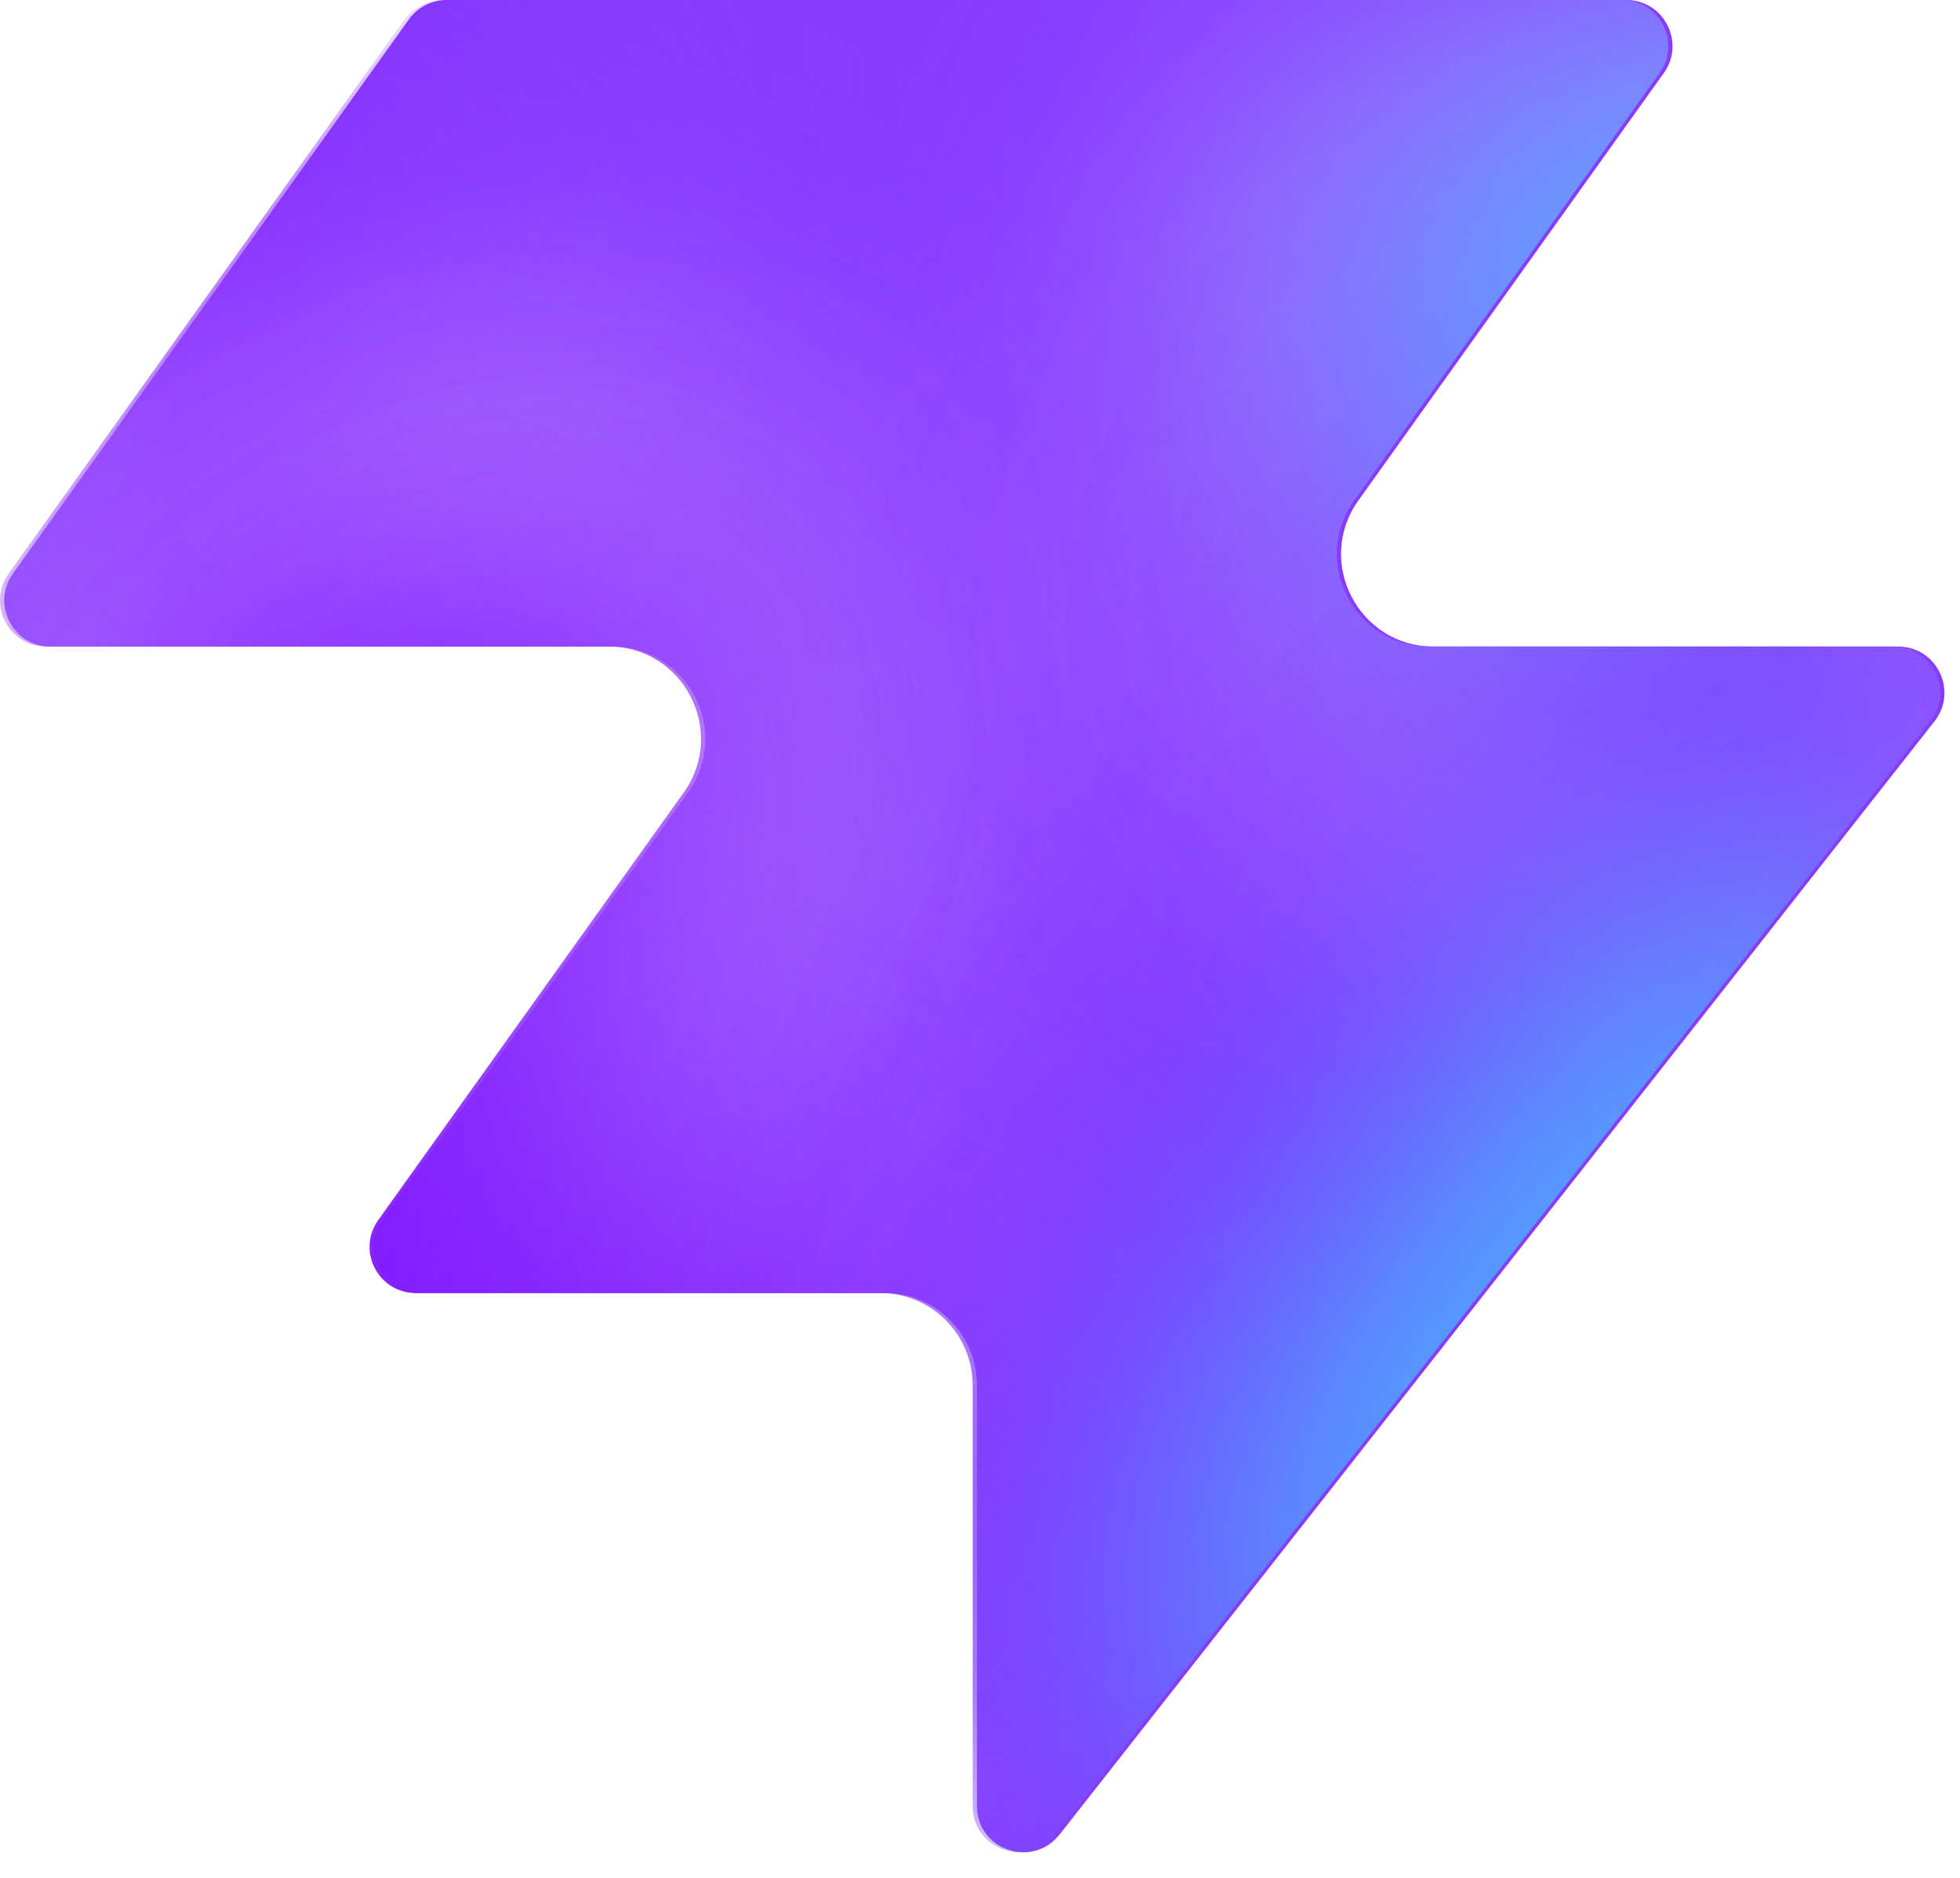
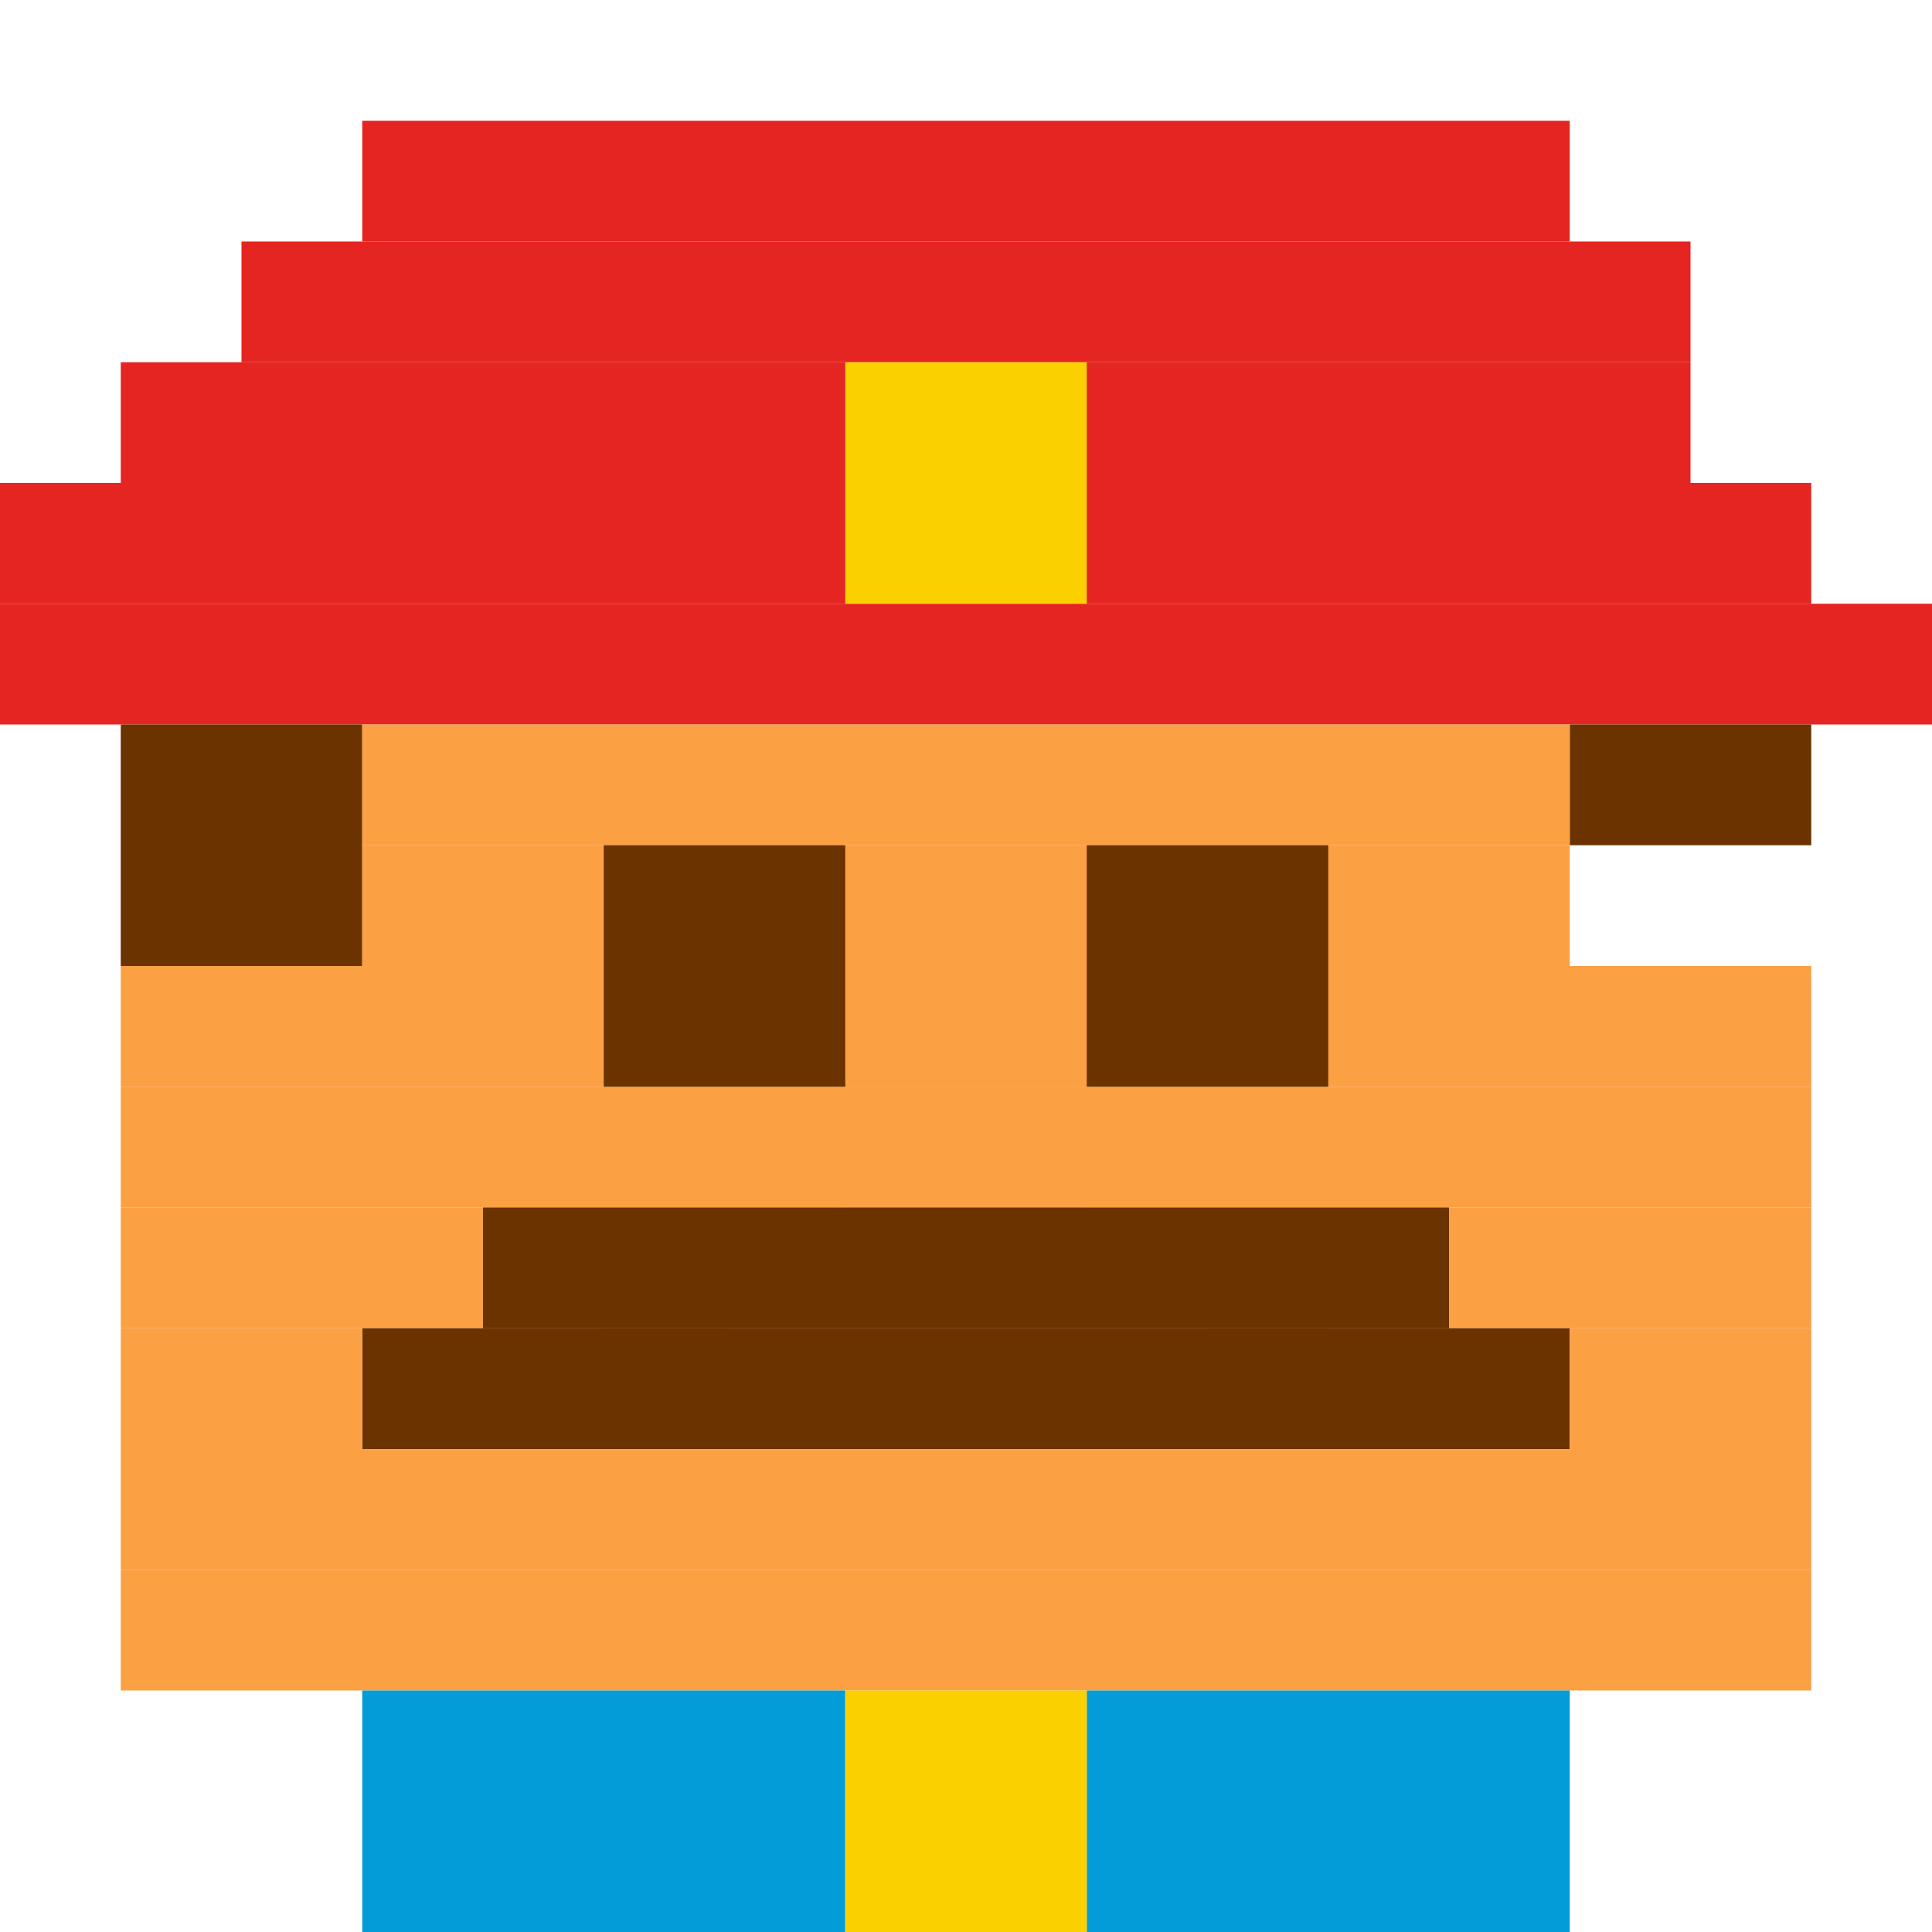
- <svg xmlns="http://www.w3.org/2000/svg" width="48" height="46" fill="none" viewBox="0 0 48 46">
-   <path fill="#863bff" d="M25.946 44.938c-.664.845-2.021.375-2.021-.698V33.937a2.26 2.26 0 0 0-2.262-2.262H10.287c-.92 0-1.456-1.04-.92-1.788l7.48-10.471c1.07-1.497 0-3.578-1.842-3.578H1.237c-.92 0-1.456-1.04-.92-1.788L10.013.474c.214-.297.556-.474.92-.474h28.894c.92 0 1.456 1.04.92 1.788l-7.48 10.471c-1.07 1.498 0 3.579 1.842 3.579h11.377c.943 0 1.473 1.088.89 1.83L25.947 44.94z" style="fill:#863bff;fill:color(display-p3 .525 .23 1);fill-opacity:1" />
-   <mask id="a" width="48" height="46" x="0" y="0" maskUnits="userSpaceOnUse" style="mask-type:alpha">
-     <path fill="#000" d="M25.842 44.938c-.664.844-2.021.375-2.021-.698V33.937a2.26 2.26 0 0 0-2.262-2.262H10.183c-.92 0-1.456-1.04-.92-1.788l7.48-10.471c1.07-1.498 0-3.579-1.842-3.579H1.133c-.92 0-1.456-1.04-.92-1.787L9.91.473c.214-.297.556-.474.92-.474h28.894c.92 0 1.456 1.04.92 1.788l-7.48 10.471c-1.07 1.498 0 3.578 1.842 3.578h11.377c.943 0 1.473 1.088.89 1.832L25.843 44.94z" style="fill:#000;fill-opacity:1" />
-   </mask>
-   <g mask="url(#a)">
-     <g filter="url(#b)">
-       <ellipse cx="5.508" cy="14.704" fill="#ede6ff" rx="5.508" ry="14.704" style="fill:#ede6ff;fill:color(display-p3 .927 .903 1);fill-opacity:1" transform="matrix(.00324 1 1 -.00324 -4.47 31.516)" />
-     </g>
-     <g filter="url(#c)">
-       <ellipse cx="10.399" cy="29.851" fill="#ede6ff" rx="10.399" ry="29.851" style="fill:#ede6ff;fill:color(display-p3 .927 .903 1);fill-opacity:1" transform="matrix(.00324 1 1 -.00324 -39.328 7.883)" />
-     </g>
-     <g filter="url(#d)">
-       <ellipse cx="5.508" cy="30.487" fill="#7e14ff" rx="5.508" ry="30.487" style="fill:#7e14ff;fill:color(display-p3 .492 .077 1);fill-opacity:1" transform="rotate(89.814 -25.913 -14.639)scale(1 -1)" />
-     </g>
-     <g filter="url(#e)">
-       <ellipse cx="5.508" cy="30.599" fill="#7e14ff" rx="5.508" ry="30.599" style="fill:#7e14ff;fill:color(display-p3 .492 .077 1);fill-opacity:1" transform="rotate(89.814 -32.644 -3.334)scale(1 -1)" />
-     </g>
-     <g filter="url(#f)">
-       <ellipse cx="5.508" cy="30.599" fill="#7e14ff" rx="5.508" ry="30.599" style="fill:#7e14ff;fill:color(display-p3 .492 .077 1);fill-opacity:1" transform="matrix(.00324 1 1 -.00324 -34.34 30.47)" />
-     </g>
-     <g filter="url(#g)">
-       <ellipse cx="14.072" cy="22.078" fill="#ede6ff" rx="14.072" ry="22.078" style="fill:#ede6ff;fill:color(display-p3 .927 .903 1);fill-opacity:1" transform="rotate(93.35 24.506 48.493)scale(-1 1)" />
-     </g>
-     <g filter="url(#h)">
-       <ellipse cx="3.47" cy="21.501" fill="#7e14ff" rx="3.47" ry="21.501" style="fill:#7e14ff;fill:color(display-p3 .492 .077 1);fill-opacity:1" transform="rotate(89.009 28.708 47.59)scale(-1 1)" />
-     </g>
-     <g filter="url(#i)">
-       <ellipse cx="3.47" cy="21.501" fill="#7e14ff" rx="3.47" ry="21.501" style="fill:#7e14ff;fill:color(display-p3 .492 .077 1);fill-opacity:1" transform="rotate(89.009 28.708 47.59)scale(-1 1)" />
-     </g>
-     <g filter="url(#j)">
-       <ellipse cx=".387" cy="8.972" fill="#7e14ff" rx="4.407" ry="29.108" style="fill:#7e14ff;fill:color(display-p3 .492 .077 1);fill-opacity:1" transform="rotate(39.51 .387 8.972)" />
-     </g>
-     <g filter="url(#k)">
-       <ellipse cx="47.523" cy="-6.092" fill="#7e14ff" rx="4.407" ry="29.108" style="fill:#7e14ff;fill:color(display-p3 .492 .077 1);fill-opacity:1" transform="rotate(37.892 47.523 -6.092)" />
-     </g>
-     <g filter="url(#l)">
-       <ellipse cx="41.412" cy="6.333" fill="#47bfff" rx="5.971" ry="9.665" style="fill:#47bfff;fill:color(display-p3 .28 .748 1);fill-opacity:1" transform="rotate(37.892 41.412 6.333)" />
-     </g>
-     <g filter="url(#m)">
-       <ellipse cx="-1.879" cy="38.332" fill="#7e14ff" rx="4.407" ry="29.108" style="fill:#7e14ff;fill:color(display-p3 .492 .077 1);fill-opacity:1" transform="rotate(37.892 -1.88 38.332)" />
-     </g>
-     <g filter="url(#n)">
-       <ellipse cx="-1.879" cy="38.332" fill="#7e14ff" rx="4.407" ry="29.108" style="fill:#7e14ff;fill:color(display-p3 .492 .077 1);fill-opacity:1" transform="rotate(37.892 -1.88 38.332)" />
-     </g>
-     <g filter="url(#o)">
-       <ellipse cx="35.651" cy="29.907" fill="#7e14ff" rx="4.407" ry="29.108" style="fill:#7e14ff;fill:color(display-p3 .492 .077 1);fill-opacity:1" transform="rotate(37.892 35.651 29.907)" />
-     </g>
-     <g filter="url(#p)">
-       <ellipse cx="38.418" cy="32.4" fill="#47bfff" rx="5.971" ry="15.297" style="fill:#47bfff;fill:color(display-p3 .28 .748 1);fill-opacity:1" transform="rotate(37.892 38.418 32.4)" />
-     </g>
-   </g>
-   <defs>
-     <filter id="b" width="60.045" height="41.654" x="-19.77" y="16.149" color-interpolation-filters="sRGB" filterUnits="userSpaceOnUse">
-       <feFlood flood-opacity="0" result="BackgroundImageFix" />
-       <feBlend in="SourceGraphic" in2="BackgroundImageFix" result="shape" />
-       <feGaussianBlur result="effect1_foregroundBlur_2002_17158" stdDeviation="7.659" />
-     </filter>
-     <filter id="c" width="90.34" height="51.437" x="-54.613" y="-7.533" color-interpolation-filters="sRGB" filterUnits="userSpaceOnUse">
-       <feFlood flood-opacity="0" result="BackgroundImageFix" />
-       <feBlend in="SourceGraphic" in2="BackgroundImageFix" result="shape" />
-       <feGaussianBlur result="effect1_foregroundBlur_2002_17158" stdDeviation="7.659" />
-     </filter>
-     <filter id="d" width="79.355" height="29.4" x="-49.64" y="2.03" color-interpolation-filters="sRGB" filterUnits="userSpaceOnUse">
-       <feFlood flood-opacity="0" result="BackgroundImageFix" />
-       <feBlend in="SourceGraphic" in2="BackgroundImageFix" result="shape" />
-       <feGaussianBlur result="effect1_foregroundBlur_2002_17158" stdDeviation="4.596" />
-     </filter>
-     <filter id="e" width="79.579" height="29.4" x="-45.045" y="20.029" color-interpolation-filters="sRGB" filterUnits="userSpaceOnUse">
-       <feFlood flood-opacity="0" result="BackgroundImageFix" />
-       <feBlend in="SourceGraphic" in2="BackgroundImageFix" result="shape" />
-       <feGaussianBlur result="effect1_foregroundBlur_2002_17158" stdDeviation="4.596" />
-     </filter>
-     <filter id="f" width="79.579" height="29.4" x="-43.513" y="21.178" color-interpolation-filters="sRGB" filterUnits="userSpaceOnUse">
-       <feFlood flood-opacity="0" result="BackgroundImageFix" />
-       <feBlend in="SourceGraphic" in2="BackgroundImageFix" result="shape" />
-       <feGaussianBlur result="effect1_foregroundBlur_2002_17158" stdDeviation="4.596" />
-     </filter>
-     <filter id="g" width="74.749" height="58.852" x="15.756" y="-17.901" color-interpolation-filters="sRGB" filterUnits="userSpaceOnUse">
-       <feFlood flood-opacity="0" result="BackgroundImageFix" />
-       <feBlend in="SourceGraphic" in2="BackgroundImageFix" result="shape" />
-       <feGaussianBlur result="effect1_foregroundBlur_2002_17158" stdDeviation="7.659" />
-     </filter>
-     <filter id="h" width="61.377" height="25.362" x="23.548" y="2.284" color-interpolation-filters="sRGB" filterUnits="userSpaceOnUse">
-       <feFlood flood-opacity="0" result="BackgroundImageFix" />
-       <feBlend in="SourceGraphic" in2="BackgroundImageFix" result="shape" />
-       <feGaussianBlur result="effect1_foregroundBlur_2002_17158" stdDeviation="4.596" />
-     </filter>
-     <filter id="i" width="61.377" height="25.362" x="23.548" y="2.284" color-interpolation-filters="sRGB" filterUnits="userSpaceOnUse">
-       <feFlood flood-opacity="0" result="BackgroundImageFix" />
-       <feBlend in="SourceGraphic" in2="BackgroundImageFix" result="shape" />
-       <feGaussianBlur result="effect1_foregroundBlur_2002_17158" stdDeviation="4.596" />
-     </filter>
-     <filter id="j" width="56.045" height="63.649" x="-27.636" y="-22.853" color-interpolation-filters="sRGB" filterUnits="userSpaceOnUse">
-       <feFlood flood-opacity="0" result="BackgroundImageFix" />
-       <feBlend in="SourceGraphic" in2="BackgroundImageFix" result="shape" />
-       <feGaussianBlur result="effect1_foregroundBlur_2002_17158" stdDeviation="4.596" />
-     </filter>
-     <filter id="k" width="54.814" height="64.646" x="20.116" y="-38.415" color-interpolation-filters="sRGB" filterUnits="userSpaceOnUse">
-       <feFlood flood-opacity="0" result="BackgroundImageFix" />
-       <feBlend in="SourceGraphic" in2="BackgroundImageFix" result="shape" />
-       <feGaussianBlur result="effect1_foregroundBlur_2002_17158" stdDeviation="4.596" />
-     </filter>
-     <filter id="l" width="33.541" height="35.313" x="24.641" y="-11.323" color-interpolation-filters="sRGB" filterUnits="userSpaceOnUse">
-       <feFlood flood-opacity="0" result="BackgroundImageFix" />
-       <feBlend in="SourceGraphic" in2="BackgroundImageFix" result="shape" />
-       <feGaussianBlur result="effect1_foregroundBlur_2002_17158" stdDeviation="4.596" />
-     </filter>
-     <filter id="m" width="54.814" height="64.646" x="-29.286" y="6.009" color-interpolation-filters="sRGB" filterUnits="userSpaceOnUse">
-       <feFlood flood-opacity="0" result="BackgroundImageFix" />
-       <feBlend in="SourceGraphic" in2="BackgroundImageFix" result="shape" />
-       <feGaussianBlur result="effect1_foregroundBlur_2002_17158" stdDeviation="4.596" />
-     </filter>
-     <filter id="n" width="54.814" height="64.646" x="-29.286" y="6.009" color-interpolation-filters="sRGB" filterUnits="userSpaceOnUse">
-       <feFlood flood-opacity="0" result="BackgroundImageFix" />
-       <feBlend in="SourceGraphic" in2="BackgroundImageFix" result="shape" />
-       <feGaussianBlur result="effect1_foregroundBlur_2002_17158" stdDeviation="4.596" />
-     </filter>
-     <filter id="o" width="54.814" height="64.646" x="8.244" y="-2.416" color-interpolation-filters="sRGB" filterUnits="userSpaceOnUse">
-       <feFlood flood-opacity="0" result="BackgroundImageFix" />
-       <feBlend in="SourceGraphic" in2="BackgroundImageFix" result="shape" />
-       <feGaussianBlur result="effect1_foregroundBlur_2002_17158" stdDeviation="4.596" />
-     </filter>
-     <filter id="p" width="39.409" height="43.623" x="18.713" y="10.588" color-interpolation-filters="sRGB" filterUnits="userSpaceOnUse">
-       <feFlood flood-opacity="0" result="BackgroundImageFix" />
-       <feBlend in="SourceGraphic" in2="BackgroundImageFix" result="shape" />
-       <feGaussianBlur result="effect1_foregroundBlur_2002_17158" stdDeviation="4.596" />
-     </filter>
-   </defs>
+ <svg xmlns="http://www.w3.org/2000/svg" viewBox="0 0 16 16" width="16" height="16">
+   <rect x="3" y="1" width="10" height="1" fill="#E52521" />
+   <rect x="2" y="2" width="12" height="1" fill="#E52521" />
+   <rect x="1" y="3" width="13" height="1" fill="#E52521" />
+   <rect x="0" y="4" width="15" height="1" fill="#E52521" />
+   <rect x="0" y="5" width="16" height="1" fill="#E52521" />
+   <rect x="7" y="3" width="2" height="2" fill="#FBD000" />
+   <rect x="1" y="6" width="2" height="2" fill="#6B3300" />
+   <rect x="13" y="6" width="2" height="1" fill="#6B3300" />
+   <rect x="3" y="6" width="10" height="1" fill="#FCA044" />
+   <rect x="3" y="7" width="10" height="1" fill="#FCA044" />
+   <rect x="1" y="8" width="14" height="1" fill="#FCA044" />
+   <rect x="1" y="9" width="14" height="1" fill="#FCA044" />
+   <rect x="1" y="10" width="14" height="1" fill="#FCA044" />
+   <rect x="5" y="7" width="2" height="2" fill="#6B3300" />
+   <rect x="9" y="7" width="2" height="2" fill="#6B3300" />
+   <rect x="7" y="9" width="2" height="1" fill="#FCA044" />
+   <rect x="4" y="10" width="8" height="1" fill="#6B3300" />
+   <rect x="3" y="11" width="3" height="1" fill="#6B3300" />
+   <rect x="10" y="11" width="3" height="1" fill="#6B3300" />
+   <rect x="5" y="11" width="6" height="1" fill="#6B3300" />
+   <rect x="1" y="11" width="2" height="1" fill="#FCA044" />
+   <rect x="13" y="11" width="2" height="1" fill="#FCA044" />
+   <rect x="1" y="12" width="14" height="1" fill="#FCA044" />
+   <rect x="1" y="13" width="14" height="1" fill="#FCA044" />
+   <rect x="3" y="14" width="4" height="2" fill="#049CD8" />
+   <rect x="9" y="14" width="4" height="2" fill="#049CD8" />
+   <rect x="7" y="14" width="2" height="2" fill="#FBD000" />
</svg>
